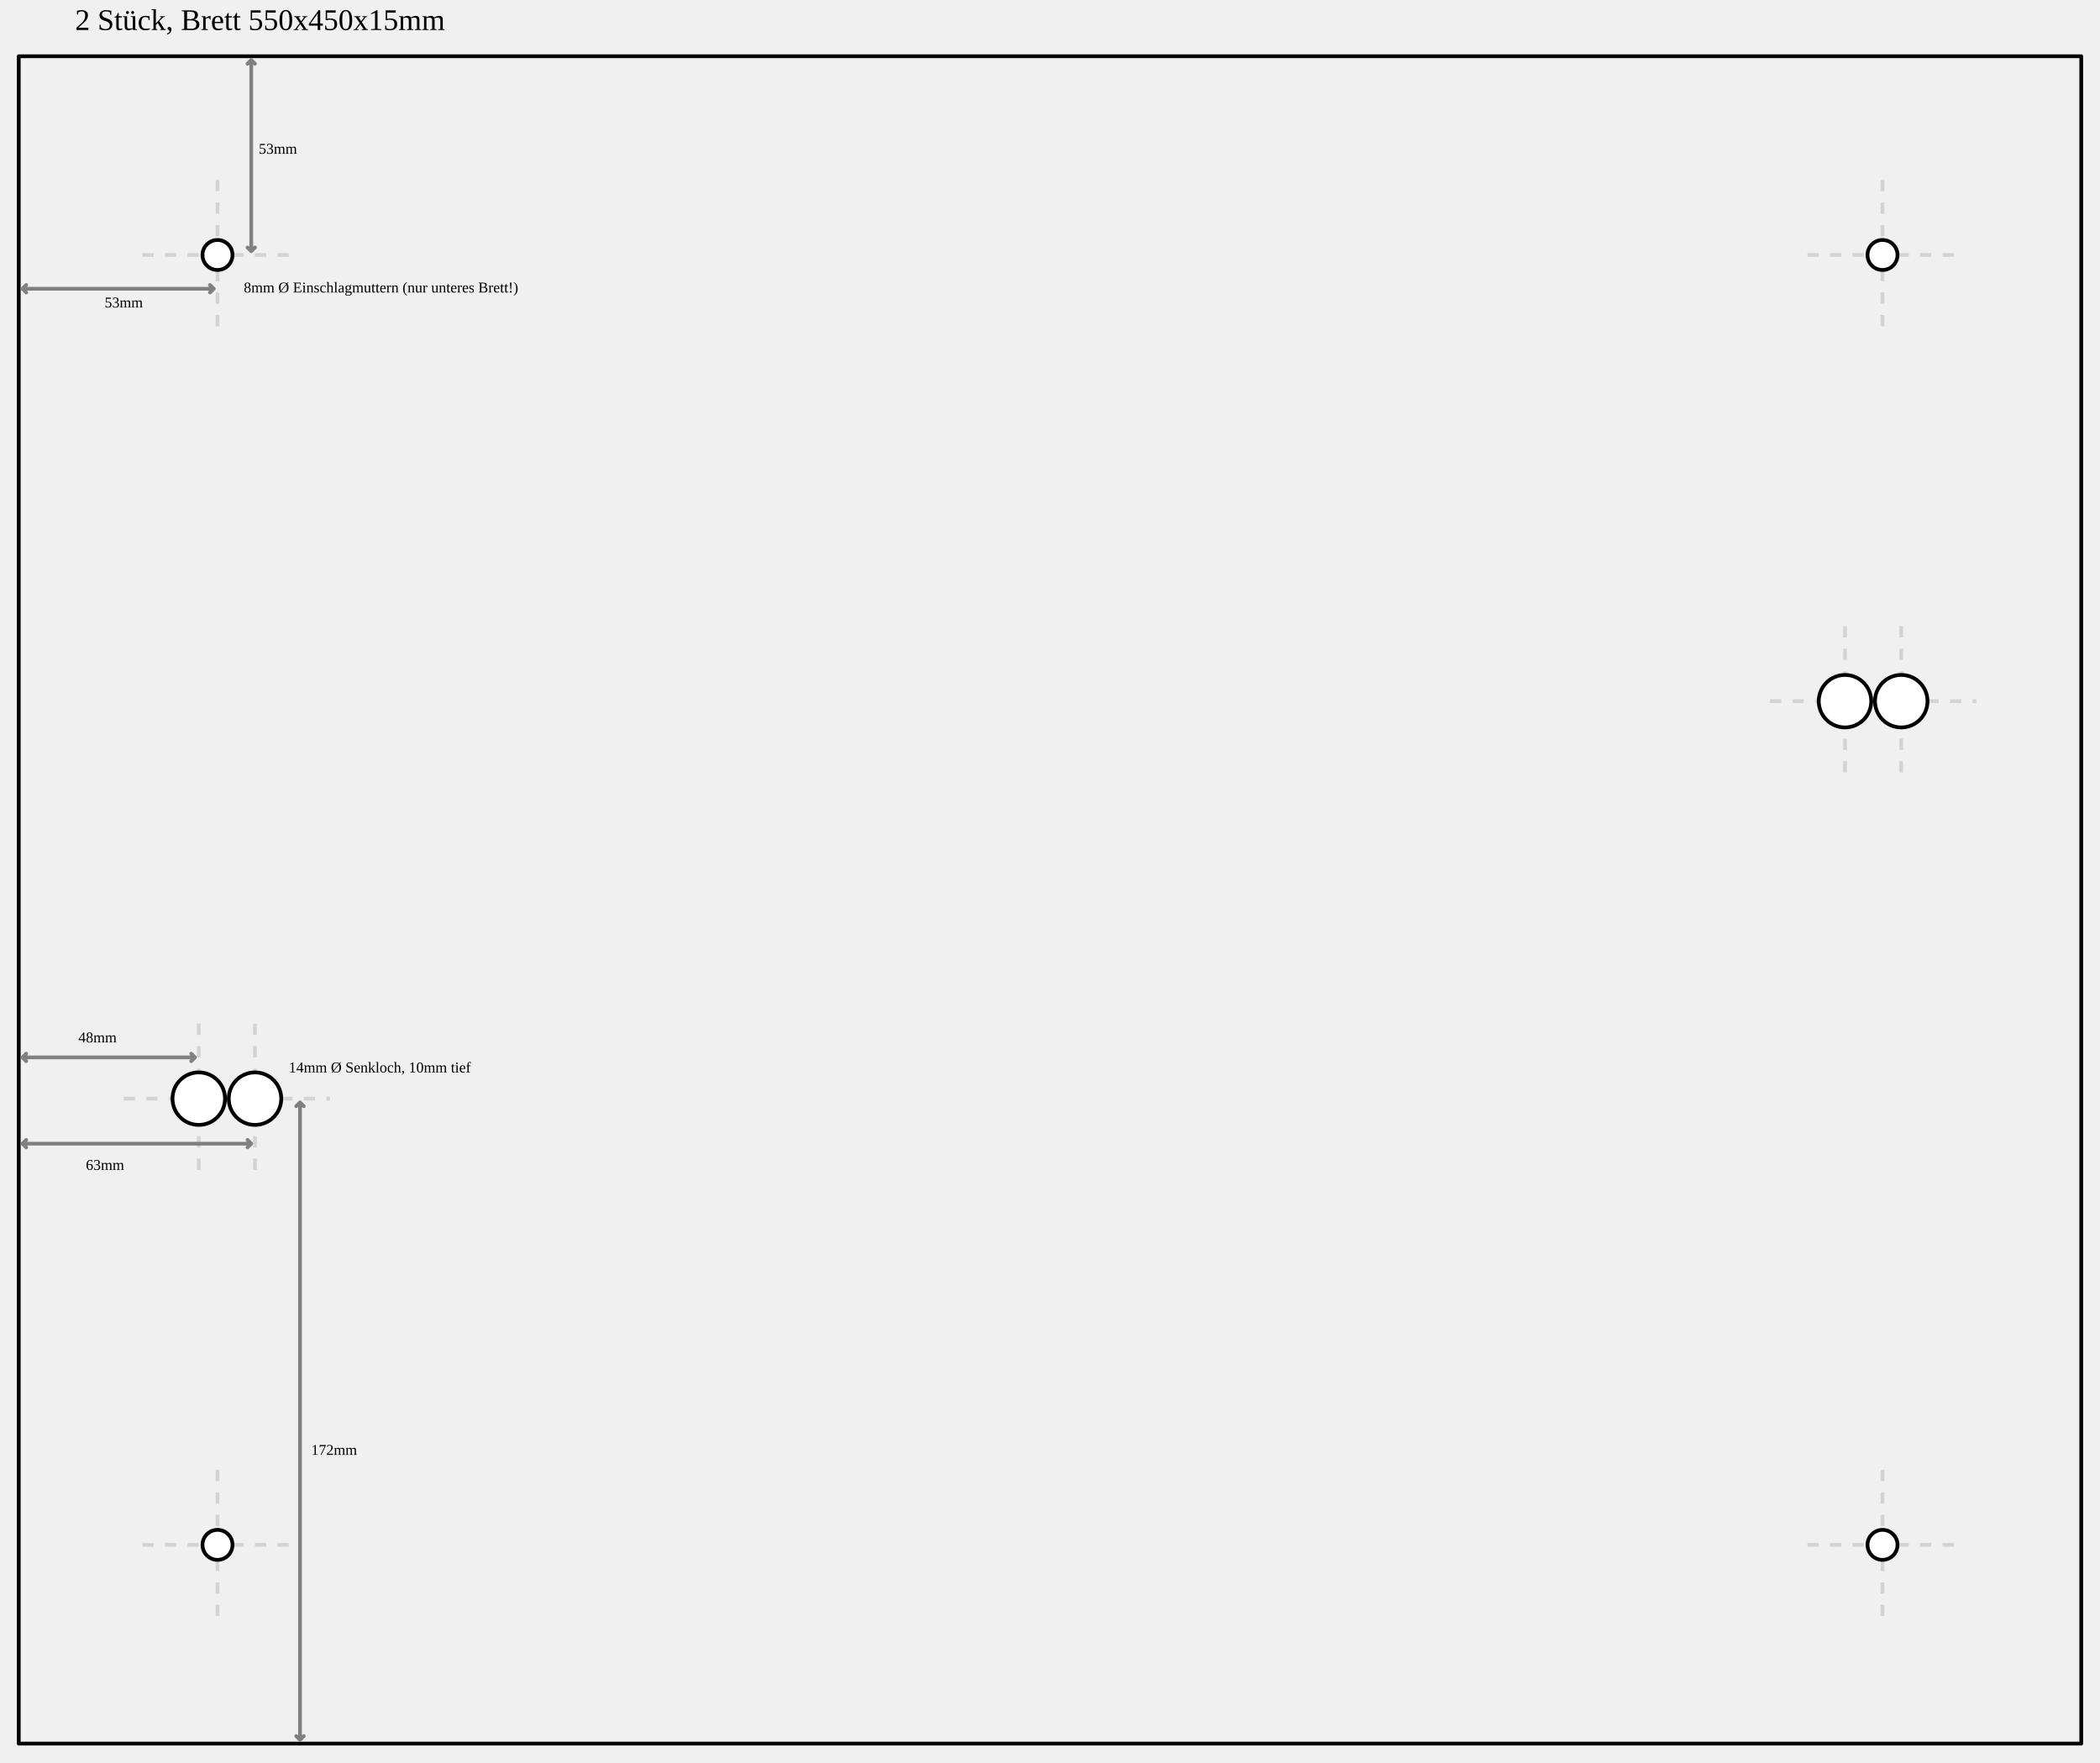
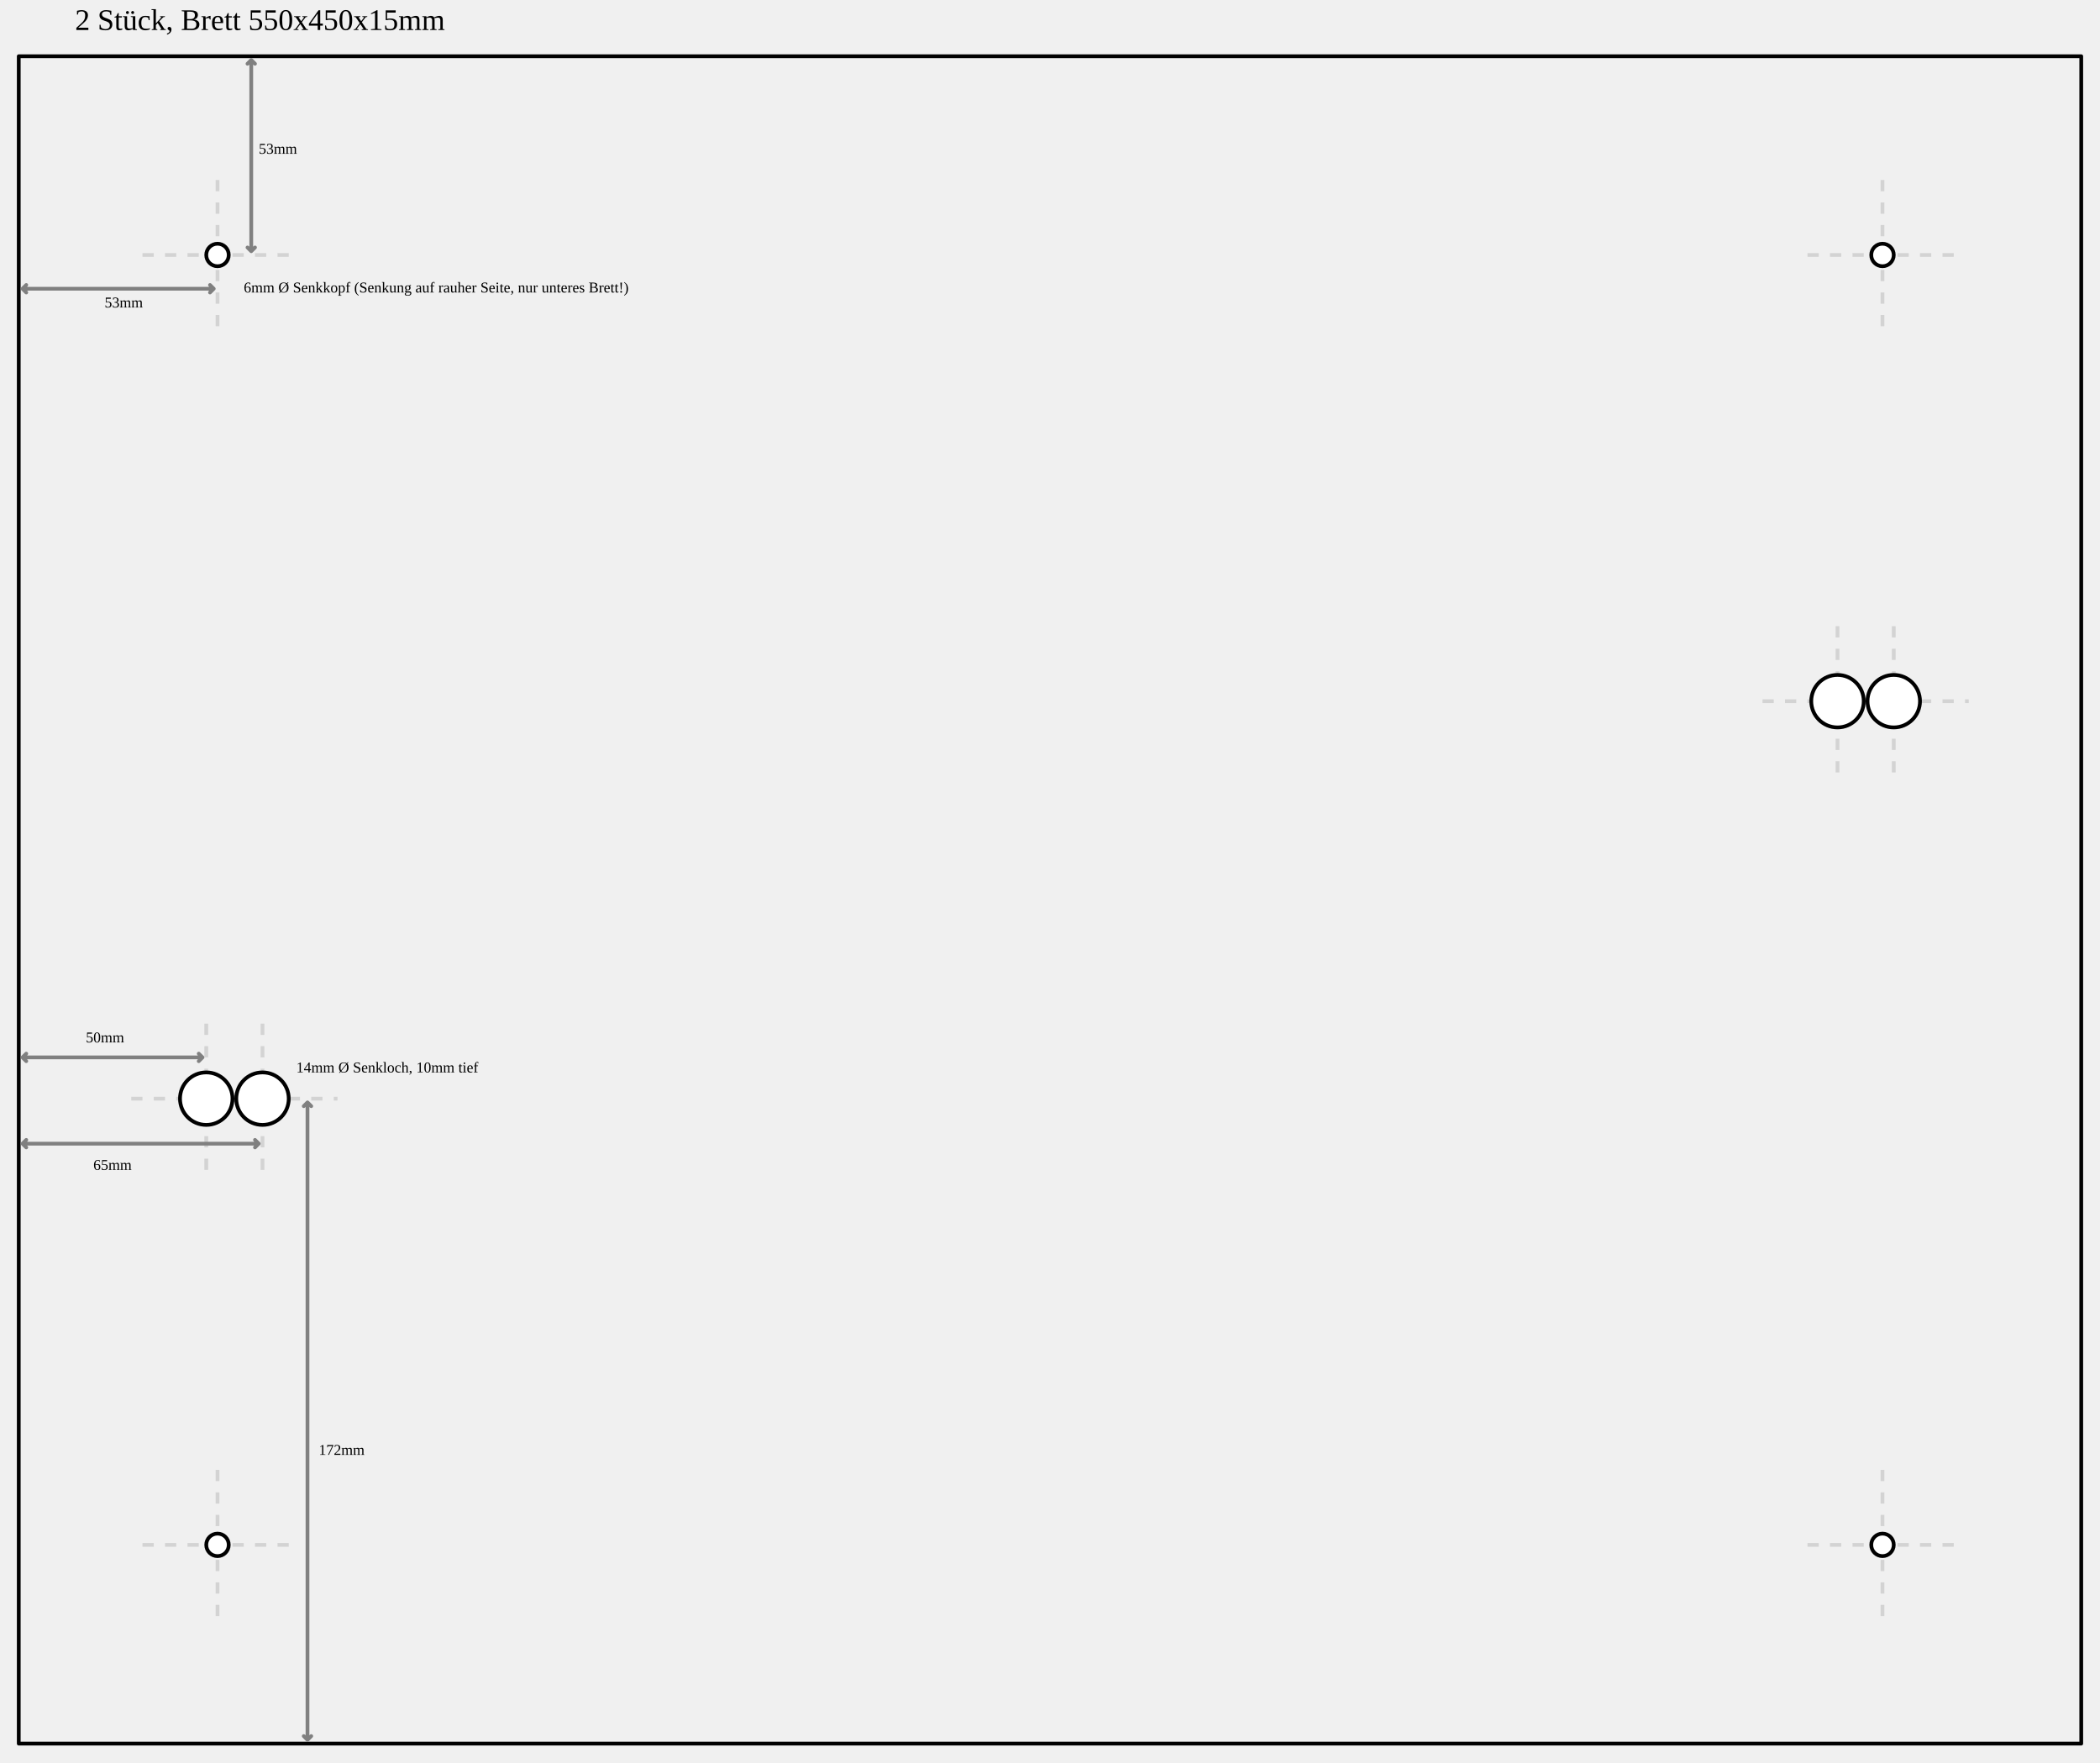
<svg xmlns="http://www.w3.org/2000/svg" viewBox="0 0 560 470">
-   <symbol id="drill8mm">
+   <symbol id="drill6mm">
    <line stroke="lightgrey" fill="none" stroke-width="1" x1="0" y1="20" x2="40" y2="20" stroke-dasharray="3 3" />
    <line stroke="lightgrey" fill="none" stroke-width="1" x1="20" y1="0" x2="20" y2="40" stroke-dasharray="3 3" />
-     <circle stroke="black" fill="white" stroke-width="1" cx="20" cy="20" r="4" />
+     <circle stroke="black" fill="white" stroke-width="1" cx="20" cy="20" r="3" />
  </symbol>
  <symbol id="drills14mm">
    <line stroke="lightgrey" fill="none" stroke-width="1" x1="0" y1="20" x2="55" y2="20" stroke-dasharray="3 3" />
    <line stroke="lightgrey" fill="none" stroke-width="1" x1="20" y1="0" x2="20" y2="40" stroke-dasharray="3 3" />
    <line stroke="lightgrey" fill="none" stroke-width="1" x1="35" y1="0" x2="35" y2="40" stroke-dasharray="3 3" />
    <circle stroke="black" fill="white" stroke-width="1" cx="20" cy="20" r="7" />
    <circle stroke="black" fill="white" stroke-width="1" cx="35" cy="20" r="7" />
  </symbol>
  <text x="20" y="8" font-size="8px">2 Stück, Brett 550x450x15mm</text>
  <rect stroke="black" fill="none" stroke-width="1" x="5" y="15" width="550" height="450" stroke-linejoin="round" />
-   <use href="#drill8mm" x="38" y="48" />
-   <use href="#drill8mm" x="38" y="392" />
-   <use href="#drill8mm" x="482" y="48" />
-   <use href="#drill8mm" x="482" y="392" />
-   <text x="65" y="78" font-size="4px">8mm Ø Einschlagmuttern (nur unteres Brett!)</text>
-   <use href="#drills14mm" x="33" y="273" />
-   <use href="#drills14mm" x="472" y="167" />
+   <use href="#drill6mm" x="38" y="48" />
+   <use href="#drill6mm" x="38" y="392" />
+   <use href="#drill6mm" x="482" y="48" />
+   <use href="#drill6mm" x="482" y="392" />
+   <text x="65" y="78" font-size="4px">6mm Ø Senkkopf (Senkung auf rauher Seite, nur unteres Brett!)</text>
+   <use href="#drills14mm" x="35" y="273" />
+   <use href="#drills14mm" x="470" y="167" />
  <path stroke="grey" fill="none" stroke-width="1" d="M6,77 l1,1 m0,-2 l-1,1 l51,0 l-1,1 m0,-2 l1,1" stroke-linecap="round" stroke-linejoin="round" />
  <text x="33" y="82" font-size="4px" text-anchor="middle">53mm</text>
  <path stroke="grey" fill="none" stroke-width="1" d="M67,16 l1,1 m-2,0 l1,-1 l0,51 l1,-1 m-2,0 l1,1" stroke-linecap="round" stroke-linejoin="round" />
  <text x="69" y="41" font-size="4px">53mm</text>
-   <text x="77" y="286" font-size="4px">14mm Ø Senkloch, 10mm tief</text>
-   <path stroke="grey" fill="none" stroke-width="1" d="M6,282 l1,1 m0,-2 l-1,1 l46,0 l-1,1 m0,-2 l1,1" stroke-linecap="round" stroke-linejoin="round" />
-   <text x="26" y="278" font-size="4px" text-anchor="middle">48mm</text>
-   <path stroke="grey" fill="none" stroke-width="1" d="M6,305 l1,1 m0,-2 l-1,1 l61,0 l-1,1 m0,-2 l1,1" stroke-linecap="round" stroke-linejoin="round" />
-   <text x="28" y="312" font-size="4px" text-anchor="middle">63mm</text>
-   <path stroke="grey" fill="none" stroke-width="1" d="M80,294 l1,1 m-2,0 l1,-1 l0,170 l1,-1 m-2,0 l1,1" stroke-linecap="round" stroke-linejoin="round" />
-   <text x="83" y="388" font-size="4px">172mm</text>
+   <text x="79" y="286" font-size="4px">14mm Ø Senkloch, 10mm tief</text>
+   <path stroke="grey" fill="none" stroke-width="1" d="M6,282 l1,1 m0,-2 l-1,1 l48,0 l-1,1 m0,-2 l1,1" stroke-linecap="round" stroke-linejoin="round" />
+   <text x="28" y="278" font-size="4px" text-anchor="middle">50mm</text>
+   <path stroke="grey" fill="none" stroke-width="1" d="M6,305 l1,1 m0,-2 l-1,1 l63,0 l-1,1 m0,-2 l1,1" stroke-linecap="round" stroke-linejoin="round" />
+   <text x="30" y="312" font-size="4px" text-anchor="middle">65mm</text>
+   <path stroke="grey" fill="none" stroke-width="1" d="M82,294 l1,1 m-2,0 l1,-1 l0,170 l1,-1 m-2,0 l1,1" stroke-linecap="round" stroke-linejoin="round" />
+   <text x="85" y="388" font-size="4px">172mm</text>
</svg>
